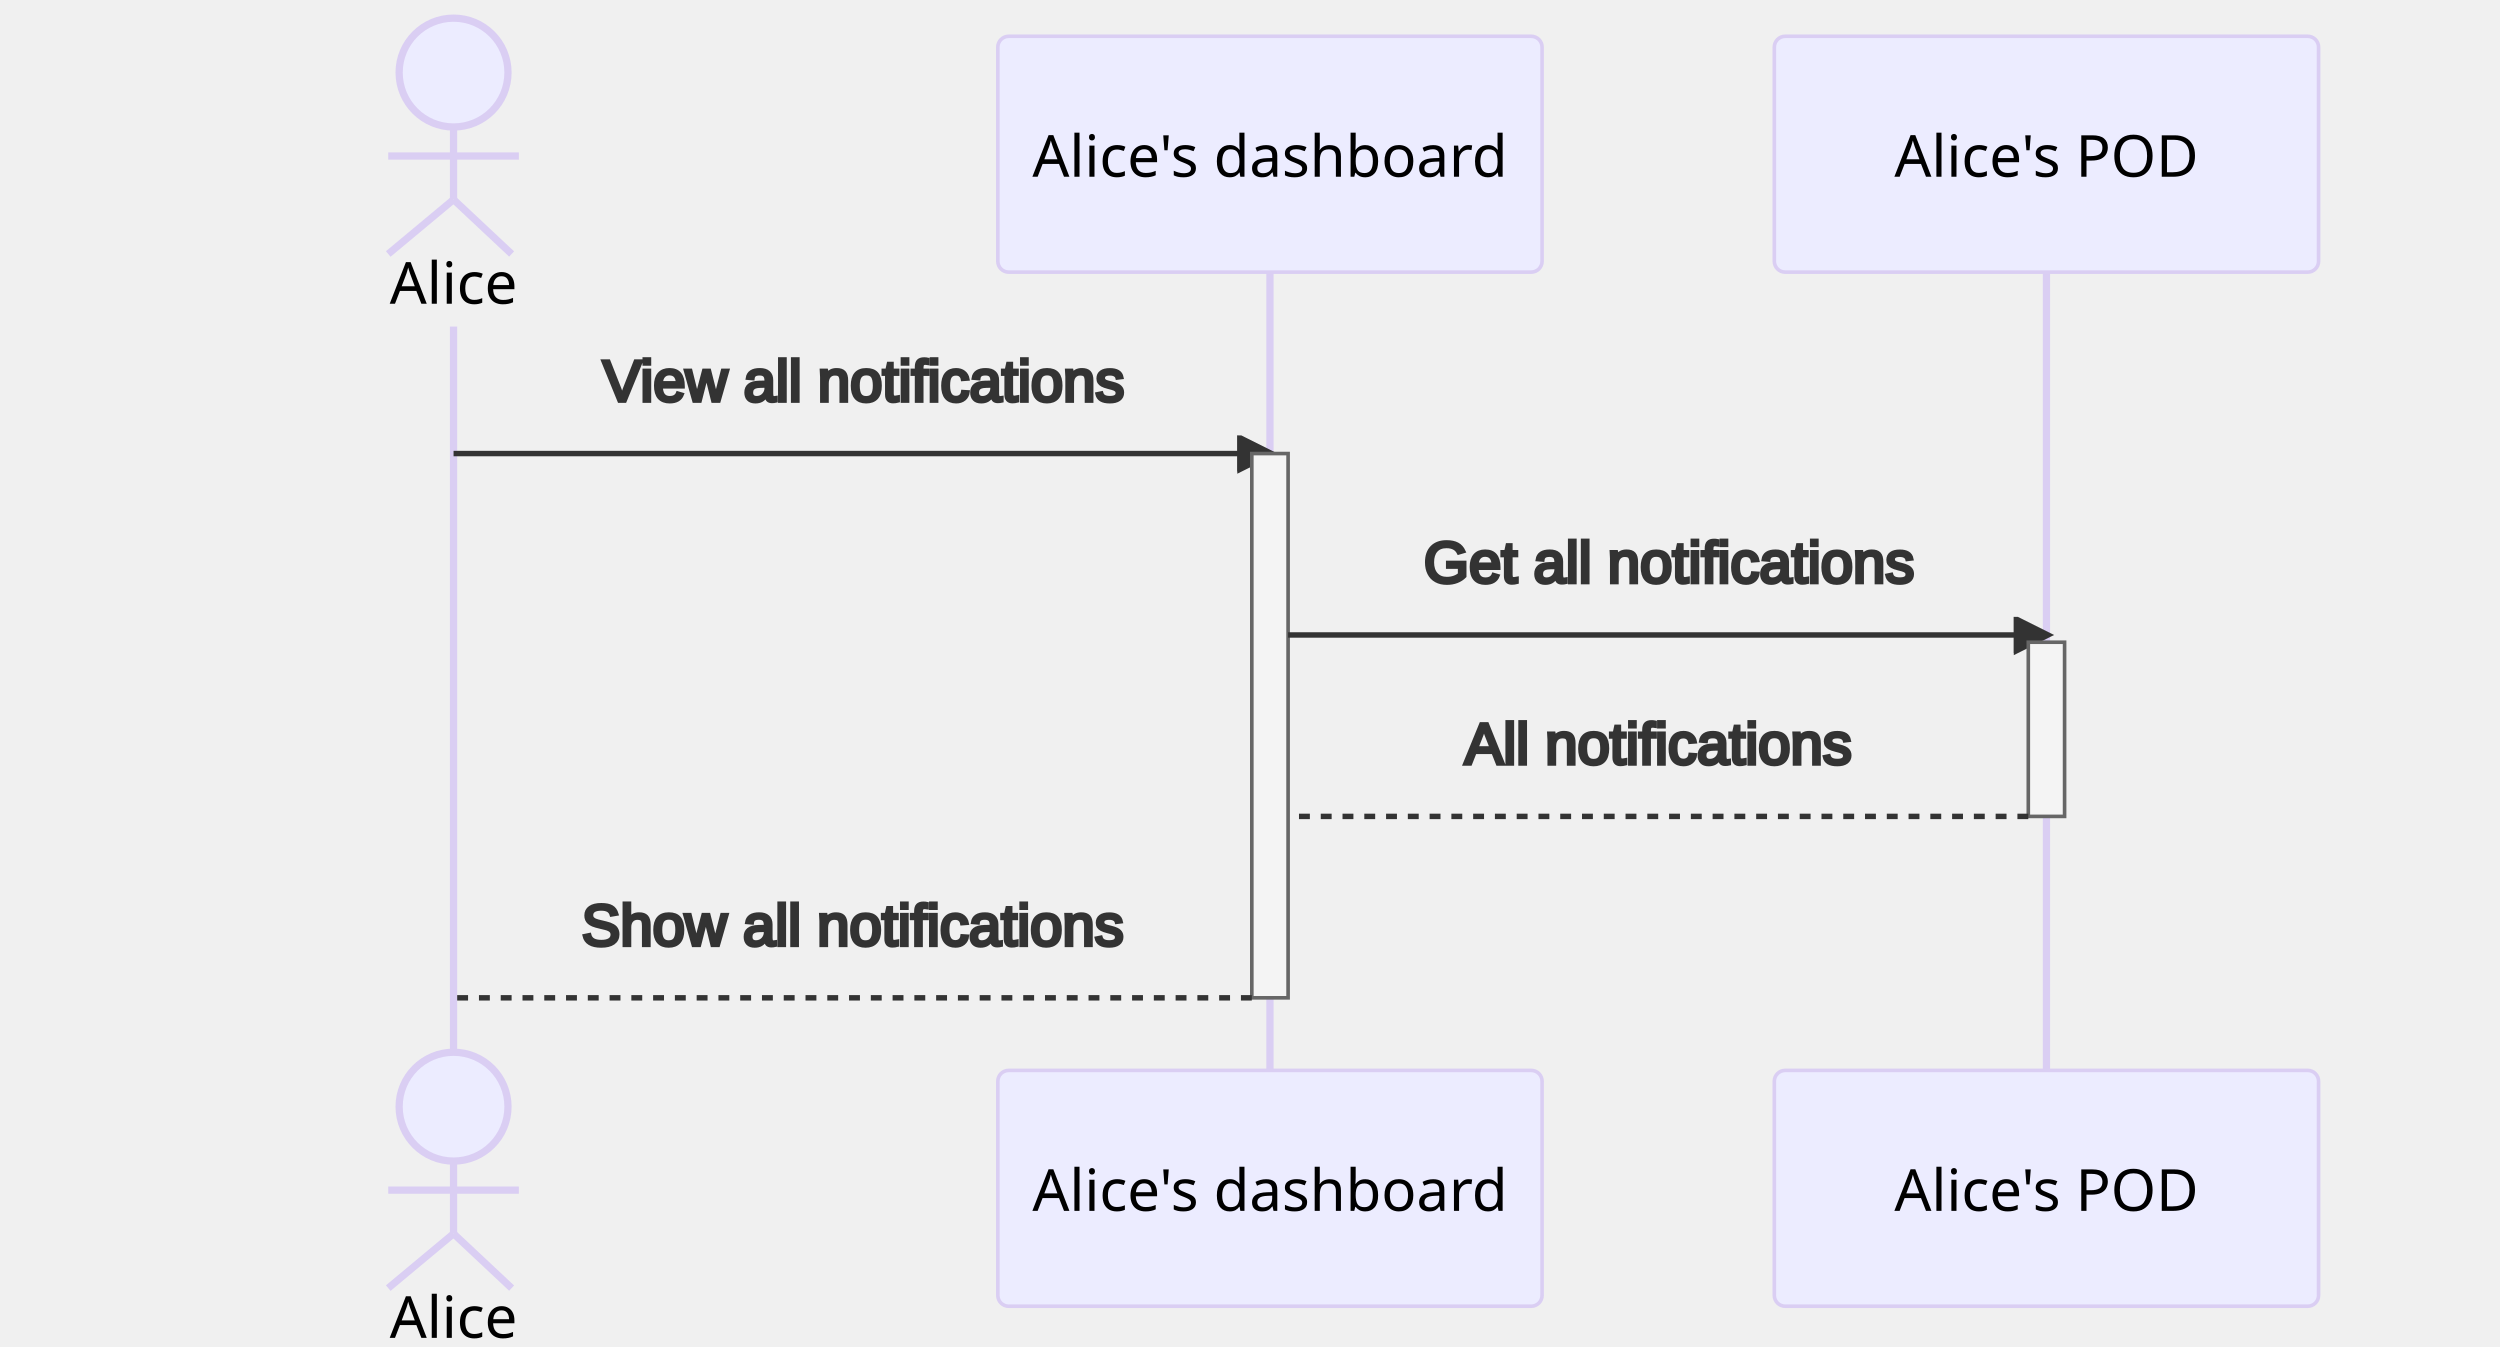
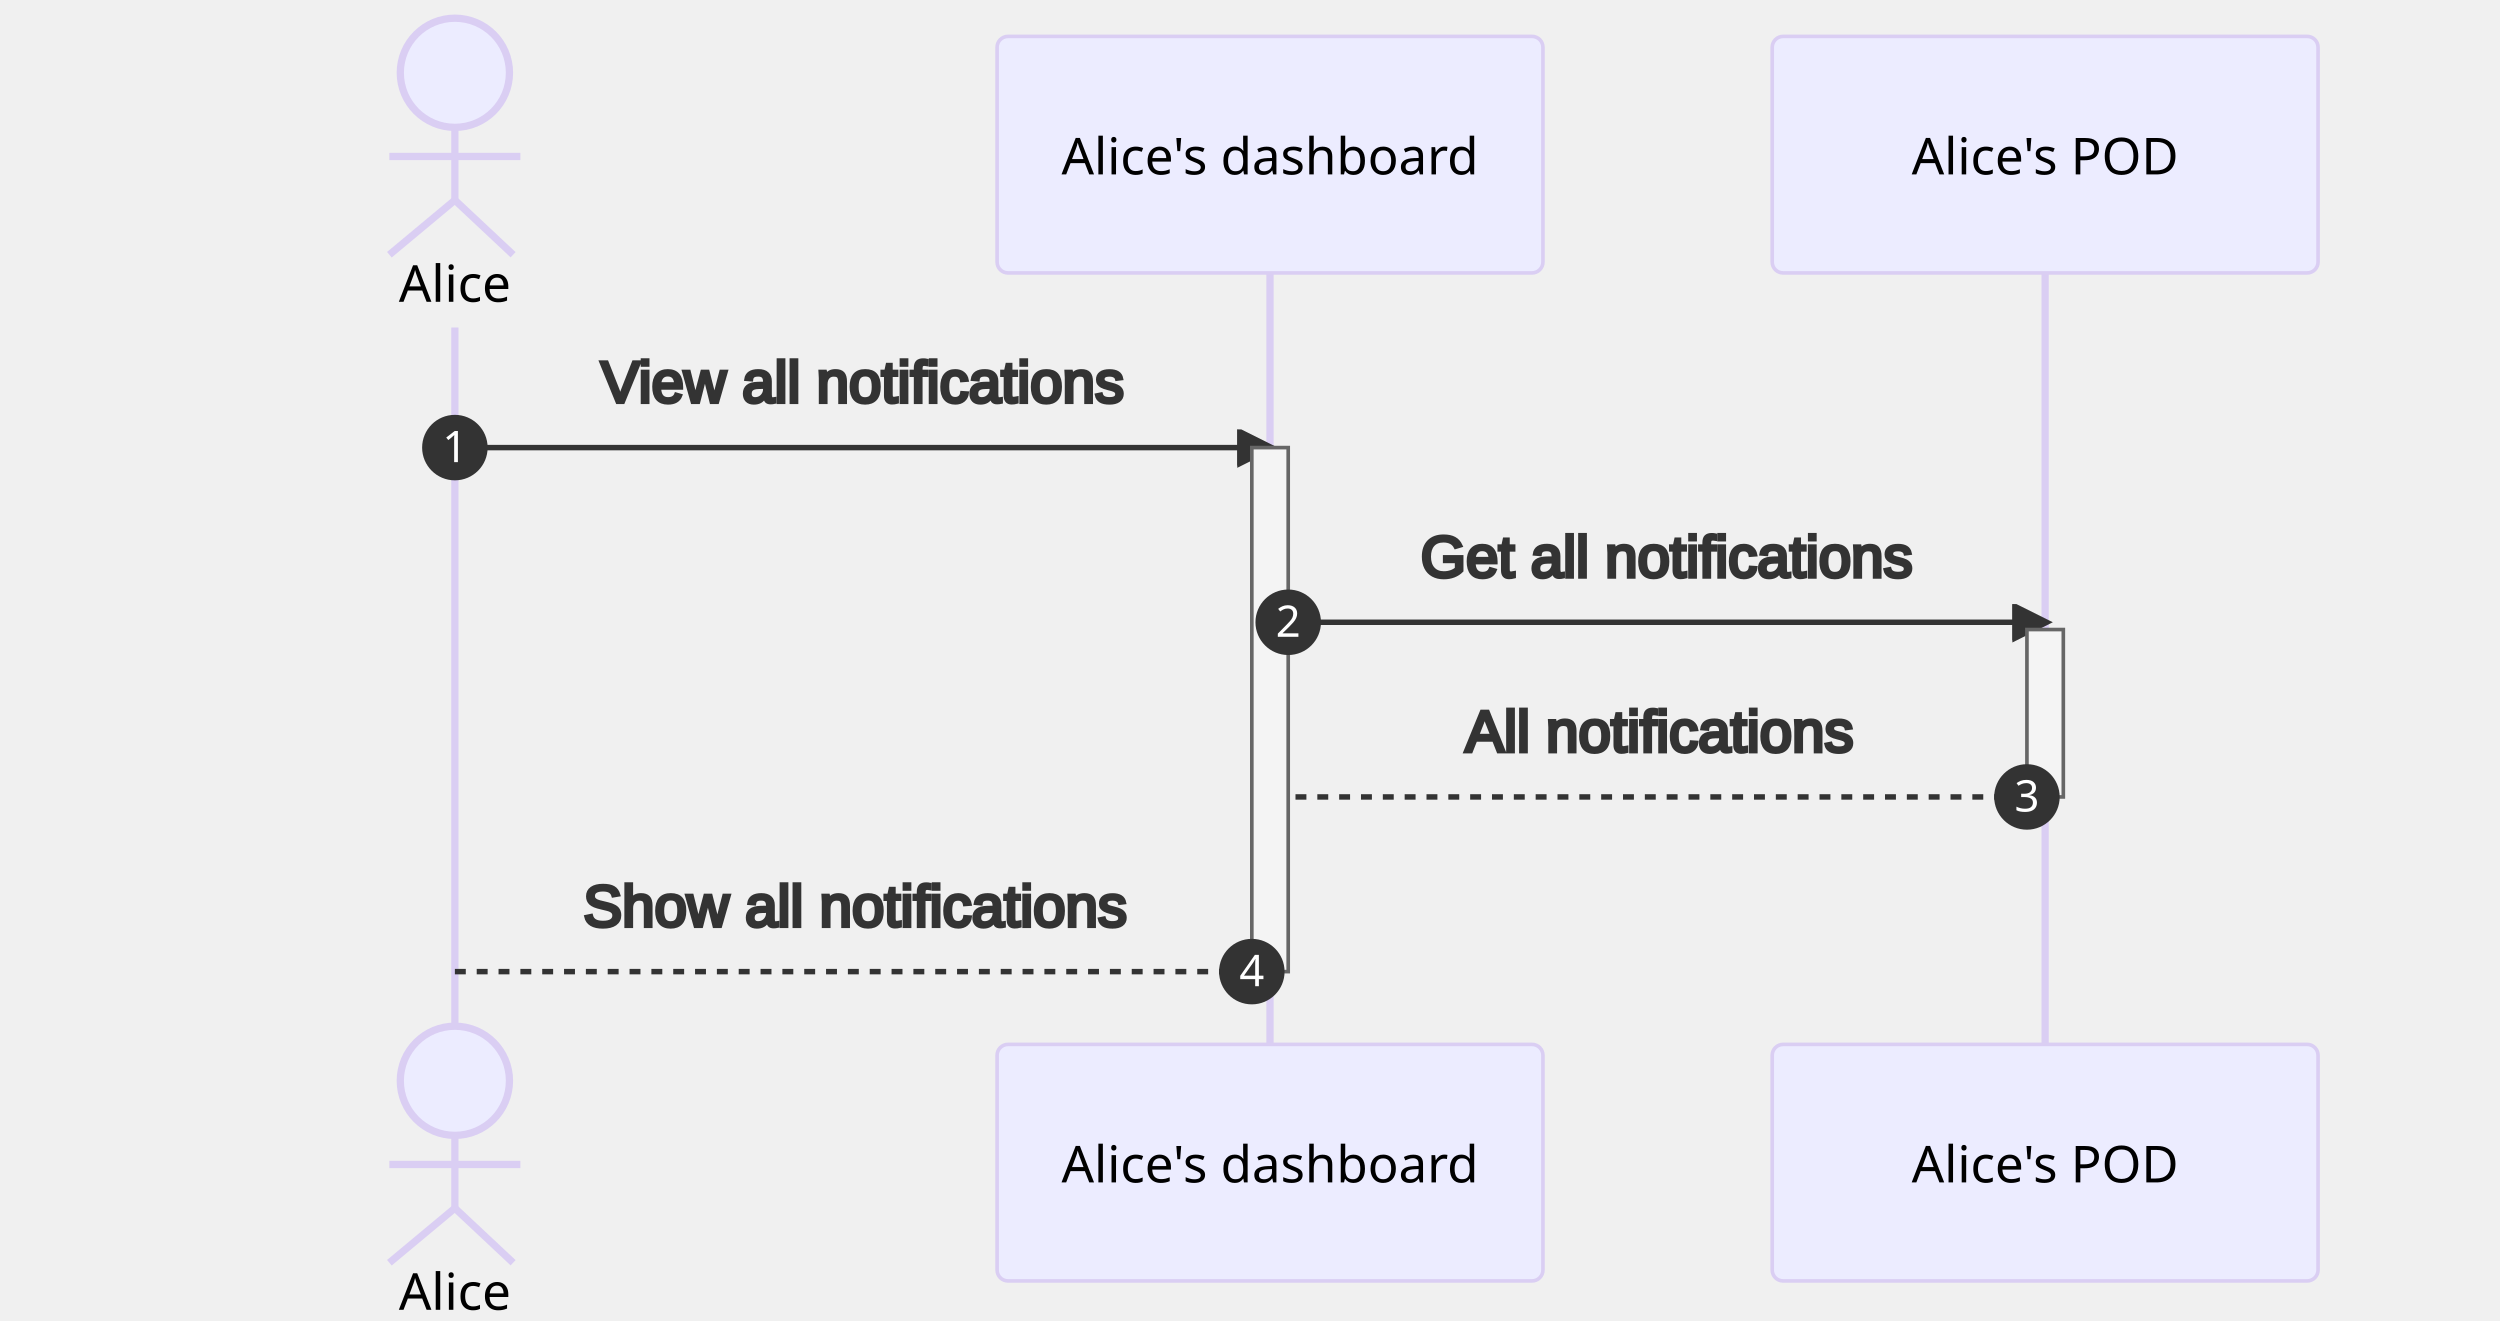
- <svg xmlns="http://www.w3.org/2000/svg" id="graph-div" width="100%" height="371" style="max-width: 689px;" viewBox="-50 -10 689 371">
+ <svg xmlns="http://www.w3.org/2000/svg" id="graph-div" width="100%" height="363" style="max-width: 687px;" viewBox="-50 -10 687 363">
  <style>#graph-div {font-family:"trebuchet ms",verdana,arial,sans-serif;font-size:16px;fill:#333;}#graph-div .error-icon{fill:#552222;}#graph-div .error-text{fill:#552222;stroke:#552222;}#graph-div .edge-thickness-normal{stroke-width:2px;}#graph-div .edge-thickness-thick{stroke-width:3.5px;}#graph-div .edge-pattern-solid{stroke-dasharray:0;}#graph-div .edge-pattern-dashed{stroke-dasharray:3;}#graph-div .edge-pattern-dotted{stroke-dasharray:2;}#graph-div .marker{fill:#333333;stroke:#333333;}#graph-div .marker.cross{stroke:#333333;}#graph-div svg{font-family:"trebuchet ms",verdana,arial,sans-serif;font-size:16px;}#graph-div .actor{stroke:hsl(259.626, 59.777%, 87.902%);fill:#ECECFF;}#graph-div text.actor&gt;tspan{fill:black;stroke:none;}#graph-div .actor-line{stroke:grey;}#graph-div .messageLine0{stroke-width:1.5;stroke-dasharray:none;stroke:#333;}#graph-div .messageLine1{stroke-width:1.5;stroke-dasharray:2,2;stroke:#333;}#graph-div #arrowhead path{fill:#333;stroke:#333;}#graph-div .sequenceNumber{fill:white;}#graph-div #sequencenumber{fill:#333;}#graph-div #crosshead path{fill:#333;stroke:#333;}#graph-div .messageText{fill:#333;stroke:#333;}#graph-div .labelBox{stroke:hsl(259.626, 59.777%, 87.902%);fill:#ECECFF;}#graph-div .labelText,#graph-div .labelText&gt;tspan{fill:black;stroke:none;}#graph-div .loopText,#graph-div .loopText&gt;tspan{fill:black;stroke:none;}#graph-div .loopLine{stroke-width:2px;stroke-dasharray:2,2;stroke:hsl(259.626, 59.777%, 87.902%);fill:hsl(259.626, 59.777%, 87.902%);}#graph-div .note{stroke:#aaaa33;fill:#fff5ad;}#graph-div .noteText,#graph-div .noteText&gt;tspan{fill:black;stroke:none;}#graph-div .activation0{fill:#f4f4f4;stroke:#666;}#graph-div .activation1{fill:#f4f4f4;stroke:#666;}#graph-div .activation2{fill:#f4f4f4;stroke:#666;}#graph-div .actorPopupMenu{position:absolute;}#graph-div .actorPopupMenuPanel{position:absolute;fill:#ECECFF;box-shadow:0px 8px 16px 0px rgba(0,0,0,0.2);filter:drop-shadow(3px 5px 2px rgb(0 0 0 / 0.4));}#graph-div .actor-man line{stroke:hsl(259.626, 59.777%, 87.902%);fill:#ECECFF;}#graph-div .actor-man circle,#graph-div line{stroke:hsl(259.626, 59.777%, 87.902%);fill:#ECECFF;stroke-width:2px;}#graph-div :root{--mermaid-font-family:"trebuchet ms",verdana,arial,sans-serif;}</style>
  <g />
  <defs>
    <symbol id="computer" width="24" height="24">
      <path transform="scale(.5)" d="M2 2v13h20v-13h-20zm18 11h-16v-9h16v9zm-10.228 6l.466-1h3.524l.467 1h-4.457zm14.228 3h-24l2-6h2.104l-1.33 4h18.45l-1.297-4h2.073l2 6zm-5-10h-14v-7h14v7z" />
    </symbol>
  </defs>
  <defs>
    <symbol id="database" fill-rule="evenodd" clip-rule="evenodd">
      <path transform="scale(.5)" d="M12.258.001l.256.004.255.005.253.008.251.01.249.012.247.015.246.016.242.019.241.02.239.023.236.024.233.027.231.028.229.031.225.032.223.034.22.036.217.038.214.04.211.041.208.043.205.045.201.046.198.048.194.05.191.051.187.053.183.054.18.056.175.057.172.059.168.06.163.061.16.063.155.064.15.066.074.033.073.033.071.034.07.034.069.035.068.035.067.035.066.035.064.036.064.036.062.036.06.036.06.037.058.037.058.037.055.038.055.038.053.038.052.038.051.039.05.039.048.039.047.039.045.04.044.04.043.04.041.04.04.041.039.041.037.041.036.041.034.041.033.042.032.042.03.042.029.042.027.042.026.043.024.043.023.043.021.043.02.043.018.044.017.043.015.044.013.044.012.044.011.045.009.044.007.045.006.045.004.045.002.045.001.045v17l-.001.045-.002.045-.004.045-.006.045-.007.045-.009.044-.011.045-.012.044-.013.044-.015.044-.017.043-.018.044-.02.043-.021.043-.023.043-.024.043-.026.043-.027.042-.029.042-.03.042-.032.042-.033.042-.034.041-.036.041-.037.041-.039.041-.04.041-.041.04-.043.04-.044.04-.045.04-.047.039-.048.039-.05.039-.051.039-.052.038-.053.038-.055.038-.055.038-.058.037-.058.037-.06.037-.06.036-.062.036-.064.036-.064.036-.066.035-.067.035-.068.035-.069.035-.07.034-.071.034-.073.033-.074.033-.15.066-.155.064-.16.063-.163.061-.168.06-.172.059-.175.057-.18.056-.183.054-.187.053-.191.051-.194.05-.198.048-.201.046-.205.045-.208.043-.211.041-.214.04-.217.038-.22.036-.223.034-.225.032-.229.031-.231.028-.233.027-.236.024-.239.023-.241.02-.242.019-.246.016-.247.015-.249.012-.251.01-.253.008-.255.005-.256.004-.258.001-.258-.001-.256-.004-.255-.005-.253-.008-.251-.01-.249-.012-.247-.015-.245-.016-.243-.019-.241-.02-.238-.023-.236-.024-.234-.027-.231-.028-.228-.031-.226-.032-.223-.034-.22-.036-.217-.038-.214-.04-.211-.041-.208-.043-.204-.045-.201-.046-.198-.048-.195-.05-.19-.051-.187-.053-.184-.054-.179-.056-.176-.057-.172-.059-.167-.06-.164-.061-.159-.063-.155-.064-.151-.066-.074-.033-.072-.033-.072-.034-.07-.034-.069-.035-.068-.035-.067-.035-.066-.035-.064-.036-.063-.036-.062-.036-.061-.036-.06-.037-.058-.037-.057-.037-.056-.038-.055-.038-.053-.038-.052-.038-.051-.039-.049-.039-.049-.039-.046-.039-.046-.04-.044-.04-.043-.04-.041-.04-.04-.041-.039-.041-.037-.041-.036-.041-.034-.041-.033-.042-.032-.042-.03-.042-.029-.042-.027-.042-.026-.043-.024-.043-.023-.043-.021-.043-.02-.043-.018-.044-.017-.043-.015-.044-.013-.044-.012-.044-.011-.045-.009-.044-.007-.045-.006-.045-.004-.045-.002-.045-.001-.045v-17l.001-.045.002-.045.004-.045.006-.045.007-.045.009-.044.011-.045.012-.044.013-.044.015-.044.017-.043.018-.044.02-.043.021-.043.023-.043.024-.043.026-.043.027-.042.029-.042.03-.042.032-.042.033-.042.034-.041.036-.041.037-.041.039-.041.04-.041.041-.04.043-.04.044-.04.046-.04.046-.039.049-.039.049-.039.051-.039.052-.038.053-.038.055-.038.056-.038.057-.037.058-.037.06-.037.061-.036.062-.036.063-.036.064-.036.066-.035.067-.035.068-.035.069-.035.07-.034.072-.034.072-.033.074-.033.151-.066.155-.064.159-.063.164-.061.167-.06.172-.059.176-.057.179-.056.184-.054.187-.053.19-.051.195-.05.198-.048.201-.046.204-.045.208-.043.211-.041.214-.04.217-.038.22-.036.223-.034.226-.032.228-.031.231-.028.234-.027.236-.024.238-.023.241-.02.243-.019.245-.016.247-.015.249-.012.251-.01.253-.008.255-.005.256-.004.258-.001.258.001zm-9.258 20.499v.01l.001.021.003.021.004.022.005.021.006.022.007.022.009.023.01.022.011.023.012.023.013.023.015.023.016.024.017.023.018.024.019.024.021.024.022.025.023.024.024.025.052.049.056.05.061.051.066.051.07.051.075.051.079.052.084.052.088.052.092.052.097.052.102.051.105.052.11.052.114.051.119.051.123.051.127.05.131.05.135.05.139.048.144.049.147.047.152.047.155.047.16.045.163.045.167.043.171.043.176.041.178.041.183.039.187.039.19.037.194.035.197.035.202.033.204.031.209.03.212.029.216.027.219.025.222.024.226.021.23.02.233.018.236.016.24.015.243.012.246.01.249.008.253.005.256.004.259.001.26-.001.257-.004.254-.005.25-.008.247-.011.244-.012.241-.014.237-.016.233-.018.231-.021.226-.021.224-.024.22-.026.216-.027.212-.028.21-.031.205-.031.202-.034.198-.034.194-.036.191-.037.187-.039.183-.04.179-.04.175-.042.172-.043.168-.044.163-.045.16-.046.155-.046.152-.047.148-.048.143-.049.139-.049.136-.05.131-.05.126-.05.123-.051.118-.052.114-.051.11-.052.106-.052.101-.052.096-.052.092-.052.088-.053.083-.051.079-.052.074-.052.07-.051.065-.051.06-.051.056-.05.051-.05.023-.024.023-.025.021-.024.02-.024.019-.024.018-.024.017-.024.015-.023.014-.024.013-.023.012-.023.01-.023.01-.022.008-.022.006-.022.006-.022.004-.022.004-.021.001-.021.001-.021v-4.127l-.077.055-.08.053-.083.054-.085.053-.087.052-.09.052-.093.051-.095.05-.097.05-.1.049-.102.049-.105.048-.106.047-.109.047-.111.046-.114.045-.115.045-.118.044-.12.043-.122.042-.124.042-.126.041-.128.04-.13.04-.132.038-.134.038-.135.037-.138.037-.139.035-.142.035-.143.034-.144.033-.147.032-.148.031-.15.03-.151.03-.153.029-.154.027-.156.027-.158.026-.159.025-.161.024-.162.023-.163.022-.165.021-.166.02-.167.019-.169.018-.169.017-.171.016-.173.015-.173.014-.175.013-.175.012-.177.011-.178.01-.179.008-.179.008-.181.006-.182.005-.182.004-.184.003-.184.002h-.37l-.184-.002-.184-.003-.182-.004-.182-.005-.181-.006-.179-.008-.179-.008-.178-.01-.176-.011-.176-.012-.175-.013-.173-.014-.172-.015-.171-.016-.17-.017-.169-.018-.167-.019-.166-.02-.165-.021-.163-.022-.162-.023-.161-.024-.159-.025-.157-.026-.156-.027-.155-.027-.153-.029-.151-.03-.15-.03-.148-.031-.146-.032-.145-.033-.143-.034-.141-.035-.14-.035-.137-.037-.136-.037-.134-.038-.132-.038-.13-.04-.128-.04-.126-.041-.124-.042-.122-.042-.12-.044-.117-.043-.116-.045-.113-.045-.112-.046-.109-.047-.106-.047-.105-.048-.102-.049-.1-.049-.097-.05-.095-.05-.093-.052-.09-.051-.087-.052-.085-.053-.083-.054-.08-.054-.077-.054v4.127zm0-5.654v.011l.001.021.003.021.004.021.005.022.006.022.007.022.009.022.01.022.011.023.012.023.013.023.015.024.016.023.017.024.018.024.019.024.021.024.022.024.023.025.024.024.052.05.056.05.061.05.066.051.07.051.075.052.079.051.084.052.088.052.092.052.097.052.102.052.105.052.11.051.114.051.119.052.123.05.127.051.131.05.135.049.139.049.144.048.147.048.152.047.155.046.16.045.163.045.167.044.171.042.176.042.178.04.183.04.187.038.19.037.194.036.197.034.202.033.204.032.209.03.212.028.216.027.219.025.222.024.226.022.23.02.233.018.236.016.24.014.243.012.246.01.249.008.253.006.256.003.259.001.26-.001.257-.003.254-.006.25-.008.247-.01.244-.012.241-.015.237-.016.233-.018.231-.02.226-.022.224-.024.22-.025.216-.027.212-.029.21-.03.205-.032.202-.033.198-.035.194-.036.191-.037.187-.039.183-.039.179-.041.175-.042.172-.043.168-.044.163-.045.16-.045.155-.047.152-.047.148-.048.143-.048.139-.05.136-.049.131-.05.126-.051.123-.051.118-.051.114-.052.11-.052.106-.052.101-.052.096-.052.092-.052.088-.052.083-.052.079-.052.074-.051.07-.052.065-.051.06-.05.056-.051.051-.049.023-.025.023-.024.021-.025.02-.024.019-.024.018-.024.017-.024.015-.023.014-.023.013-.024.012-.022.01-.023.01-.023.008-.022.006-.022.006-.022.004-.021.004-.022.001-.021.001-.021v-4.139l-.077.054-.08.054-.083.054-.085.052-.087.053-.09.051-.093.051-.095.051-.097.05-.1.049-.102.049-.105.048-.106.047-.109.047-.111.046-.114.045-.115.044-.118.044-.12.044-.122.042-.124.042-.126.041-.128.04-.13.039-.132.039-.134.038-.135.037-.138.036-.139.036-.142.035-.143.033-.144.033-.147.033-.148.031-.15.03-.151.03-.153.028-.154.028-.156.027-.158.026-.159.025-.161.024-.162.023-.163.022-.165.021-.166.02-.167.019-.169.018-.169.017-.171.016-.173.015-.173.014-.175.013-.175.012-.177.011-.178.009-.179.009-.179.007-.181.007-.182.005-.182.004-.184.003-.184.002h-.37l-.184-.002-.184-.003-.182-.004-.182-.005-.181-.007-.179-.007-.179-.009-.178-.009-.176-.011-.176-.012-.175-.013-.173-.014-.172-.015-.171-.016-.17-.017-.169-.018-.167-.019-.166-.02-.165-.021-.163-.022-.162-.023-.161-.024-.159-.025-.157-.026-.156-.027-.155-.028-.153-.028-.151-.03-.15-.03-.148-.031-.146-.033-.145-.033-.143-.033-.141-.035-.14-.036-.137-.036-.136-.037-.134-.038-.132-.039-.13-.039-.128-.04-.126-.041-.124-.042-.122-.043-.12-.043-.117-.044-.116-.044-.113-.046-.112-.046-.109-.046-.106-.047-.105-.048-.102-.049-.1-.049-.097-.05-.095-.051-.093-.051-.09-.051-.087-.053-.085-.052-.083-.054-.08-.054-.077-.054v4.139zm0-5.666v.011l.001.02.003.022.004.021.005.022.006.021.007.022.009.023.01.022.011.023.012.023.013.023.015.023.016.024.017.024.018.023.019.024.021.025.022.024.023.024.024.025.052.05.056.05.061.05.066.051.07.051.075.052.079.051.084.052.088.052.092.052.097.052.102.052.105.051.11.052.114.051.119.051.123.051.127.05.131.05.135.05.139.049.144.048.147.048.152.047.155.046.16.045.163.045.167.043.171.043.176.042.178.04.183.04.187.038.19.037.194.036.197.034.202.033.204.032.209.03.212.028.216.027.219.025.222.024.226.021.23.02.233.018.236.017.24.014.243.012.246.01.249.008.253.006.256.003.259.001.26-.001.257-.003.254-.006.25-.008.247-.01.244-.013.241-.014.237-.016.233-.018.231-.02.226-.022.224-.024.22-.025.216-.027.212-.029.21-.03.205-.032.202-.033.198-.035.194-.036.191-.037.187-.039.183-.039.179-.041.175-.042.172-.043.168-.044.163-.045.16-.045.155-.047.152-.047.148-.048.143-.049.139-.049.136-.049.131-.051.126-.05.123-.051.118-.052.114-.051.11-.052.106-.052.101-.052.096-.052.092-.052.088-.052.083-.052.079-.052.074-.052.07-.051.065-.051.06-.051.056-.05.051-.049.023-.025.023-.025.021-.024.02-.024.019-.024.018-.024.017-.024.015-.023.014-.024.013-.023.012-.023.01-.022.01-.023.008-.022.006-.022.006-.022.004-.022.004-.021.001-.021.001-.021v-4.153l-.077.054-.08.054-.083.053-.085.053-.087.053-.09.051-.093.051-.095.051-.097.05-.1.049-.102.048-.105.048-.106.048-.109.046-.111.046-.114.046-.115.044-.118.044-.12.043-.122.043-.124.042-.126.041-.128.04-.13.039-.132.039-.134.038-.135.037-.138.036-.139.036-.142.034-.143.034-.144.033-.147.032-.148.032-.15.03-.151.03-.153.028-.154.028-.156.027-.158.026-.159.024-.161.024-.162.023-.163.023-.165.021-.166.02-.167.019-.169.018-.169.017-.171.016-.173.015-.173.014-.175.013-.175.012-.177.01-.178.01-.179.009-.179.007-.181.006-.182.006-.182.004-.184.003-.184.001-.185.001-.185-.001-.184-.001-.184-.003-.182-.004-.182-.006-.181-.006-.179-.007-.179-.009-.178-.01-.176-.01-.176-.012-.175-.013-.173-.014-.172-.015-.171-.016-.17-.017-.169-.018-.167-.019-.166-.02-.165-.021-.163-.023-.162-.023-.161-.024-.159-.024-.157-.026-.156-.027-.155-.028-.153-.028-.151-.03-.15-.03-.148-.032-.146-.032-.145-.033-.143-.034-.141-.034-.14-.036-.137-.036-.136-.037-.134-.038-.132-.039-.13-.039-.128-.041-.126-.041-.124-.041-.122-.043-.12-.043-.117-.044-.116-.044-.113-.046-.112-.046-.109-.046-.106-.048-.105-.048-.102-.048-.1-.05-.097-.049-.095-.051-.093-.051-.09-.052-.087-.052-.085-.053-.083-.053-.08-.054-.077-.054v4.153zm8.74-8.179l-.257.004-.254.005-.25.008-.247.011-.244.012-.241.014-.237.016-.233.018-.231.021-.226.022-.224.023-.22.026-.216.027-.212.028-.21.031-.205.032-.202.033-.198.034-.194.036-.191.038-.187.038-.183.04-.179.041-.175.042-.172.043-.168.043-.163.045-.16.046-.155.046-.152.048-.148.048-.143.048-.139.049-.136.05-.131.05-.126.051-.123.051-.118.051-.114.052-.11.052-.106.052-.101.052-.096.052-.092.052-.088.052-.083.052-.079.052-.074.051-.07.052-.065.051-.06.05-.056.05-.051.05-.023.025-.023.024-.021.024-.02.025-.019.024-.018.024-.017.023-.015.024-.014.023-.013.023-.012.023-.01.023-.01.022-.008.022-.006.023-.006.021-.004.022-.004.021-.001.021-.001.021.001.021.001.021.004.021.004.022.006.021.006.023.008.022.01.022.01.023.012.023.013.023.014.023.015.024.017.023.018.024.019.024.02.025.021.024.023.024.023.025.051.05.056.05.06.05.065.051.07.052.074.051.079.052.083.052.088.052.092.052.096.052.101.052.106.052.11.052.114.052.118.051.123.051.126.051.131.05.136.05.139.049.143.048.148.048.152.048.155.046.16.046.163.045.168.043.172.043.175.042.179.041.183.04.187.038.191.038.194.036.198.034.202.033.205.032.21.031.212.028.216.027.22.026.224.023.226.022.231.021.233.018.237.016.241.014.244.012.247.011.25.008.254.005.257.004.26.001.26-.001.257-.004.254-.005.25-.008.247-.011.244-.012.241-.014.237-.016.233-.018.231-.021.226-.022.224-.023.22-.026.216-.027.212-.028.21-.031.205-.032.202-.033.198-.034.194-.036.191-.038.187-.038.183-.04.179-.041.175-.042.172-.043.168-.043.163-.045.16-.046.155-.046.152-.048.148-.048.143-.048.139-.049.136-.05.131-.05.126-.051.123-.051.118-.051.114-.052.11-.052.106-.052.101-.052.096-.052.092-.052.088-.052.083-.052.079-.052.074-.051.07-.052.065-.051.06-.05.056-.05.051-.05.023-.025.023-.024.021-.024.02-.025.019-.024.018-.024.017-.023.015-.024.014-.023.013-.023.012-.023.01-.023.01-.022.008-.022.006-.023.006-.021.004-.022.004-.021.001-.021.001-.021-.001-.021-.001-.021-.004-.021-.004-.022-.006-.021-.006-.023-.008-.022-.01-.022-.01-.023-.012-.023-.013-.023-.014-.023-.015-.024-.017-.023-.018-.024-.019-.024-.02-.025-.021-.024-.023-.024-.023-.025-.051-.05-.056-.05-.06-.05-.065-.051-.07-.052-.074-.051-.079-.052-.083-.052-.088-.052-.092-.052-.096-.052-.101-.052-.106-.052-.11-.052-.114-.052-.118-.051-.123-.051-.126-.051-.131-.05-.136-.05-.139-.049-.143-.048-.148-.048-.152-.048-.155-.046-.16-.046-.163-.045-.168-.043-.172-.043-.175-.042-.179-.041-.183-.04-.187-.038-.191-.038-.194-.036-.198-.034-.202-.033-.205-.032-.21-.031-.212-.028-.216-.027-.22-.026-.224-.023-.226-.022-.231-.021-.233-.018-.237-.016-.241-.014-.244-.012-.247-.011-.25-.008-.254-.005-.257-.004-.26-.001-.26.001z" />
    </symbol>
  </defs>
  <defs>
    <symbol id="clock" width="24" height="24">
      <path transform="scale(.5)" d="M12 2c5.514 0 10 4.486 10 10s-4.486 10-10 10-10-4.486-10-10 4.486-10 10-10zm0-2c-6.627 0-12 5.373-12 12s5.373 12 12 12 12-5.373 12-12-5.373-12-12-12zm5.848 12.459c.202.038.202.333.001.372-1.907.361-6.045 1.111-6.547 1.111-.719 0-1.301-.582-1.301-1.301 0-.512.77-5.447 1.125-7.445.034-.192.312-.181.343.014l.985 6.238 5.394 1.011z" />
    </symbol>
  </defs>
-   <line id="actor220" x1="75" y1="80" x2="75" y2="305" class="200" stroke-width="0.5px" stroke="#999" />
+   <line id="actor69" x1="75" y1="80" x2="75" y2="297" class="200" stroke-width="0.5px" stroke="#999" />
  <g class="actor-man">
-     <line id="actor-man-torso220" x1="75" y1="25" x2="75" y2="45" />
-     <line id="actor-man-arms220" x1="57" y1="33" x2="93" y2="33" />
+     <line id="actor-man-torso69" x1="75" y1="25" x2="75" y2="45" />
+     <line id="actor-man-arms69" x1="57" y1="33" x2="93" y2="33" />
    <line x1="57" y1="60" x2="75" y2="45" />
    <line x1="75" y1="45" x2="91" y2="60" />
    <circle cx="75" cy="10" r="15" width="150" height="65" />
-     <text x="75" y="67.5" style="text-anchor: middle; font-weight: 400; font-family: &quot;Open-Sans&quot;, &quot;sans-serif&quot;;" dominant-baseline="central" alignment-baseline="central" class="actor">
+     <text x="75" y="67.5" dominant-baseline="central" alignment-baseline="central" class="actor" style="text-anchor: middle; font-size: 14px; font-weight: 400; font-family: Open-Sans, sans-serif;">
      <tspan x="75" dy="0">Alice</tspan>
    </text>
  </g>
  <g>
-     <line id="actor221" x1="300" y1="5" x2="300" y2="305" class="200" stroke-width="0.5px" stroke="#999" />
-     <g id="root-221">
-       <rect x="225" y="0" fill="#eaeaea" stroke="#666" width="150" height="65" rx="3" ry="3" class="actor" />
-       <text x="300" y="32.5" style="text-anchor: middle; font-weight: 400; font-family: &quot;Open-Sans&quot;, &quot;sans-serif&quot;;" dominant-baseline="central" alignment-baseline="central" class="actor">
-         <tspan x="300" dy="0">Alice's dashboard</tspan>
+     <line id="actor70" x1="299" y1="5" x2="299" y2="297" class="200" stroke-width="0.5px" stroke="#999" />
+     <g id="root-70">
+       <rect x="224" y="0" fill="#eaeaea" stroke="#666" width="150" height="65" rx="3" ry="3" class="actor" />
+       <text x="299" y="32.5" dominant-baseline="central" alignment-baseline="central" class="actor" style="text-anchor: middle; font-size: 14px; font-weight: 400; font-family: Open-Sans, sans-serif;">
+         <tspan x="299" dy="0">Alice's dashboard</tspan>
      </text>
    </g>
  </g>
  <g>
-     <line id="actor222" x1="514" y1="5" x2="514" y2="305" class="200" stroke-width="0.5px" stroke="#999" />
-     <g id="root-222">
-       <rect x="439" y="0" fill="#eaeaea" stroke="#666" width="150" height="65" rx="3" ry="3" class="actor" />
-       <text x="514" y="32.5" style="text-anchor: middle; font-weight: 400; font-family: &quot;Open-Sans&quot;, &quot;sans-serif&quot;;" dominant-baseline="central" alignment-baseline="central" class="actor">
-         <tspan x="514" dy="0">Alice's POD</tspan>
+     <line id="actor71" x1="512" y1="5" x2="512" y2="297" class="200" stroke-width="0.5px" stroke="#999" />
+     <g id="root-71">
+       <rect x="437" y="0" fill="#eaeaea" stroke="#666" width="150" height="65" rx="3" ry="3" class="actor" />
+       <text x="512" y="32.5" dominant-baseline="central" alignment-baseline="central" class="actor" style="text-anchor: middle; font-size: 14px; font-weight: 400; font-family: Open-Sans, sans-serif;">
+         <tspan x="512" dy="0">Alice's POD</tspan>
      </text>
    </g>
  </g>
  <defs>
    <marker id="arrowhead" refX="9" refY="5" markerUnits="userSpaceOnUse" markerWidth="12" markerHeight="12" orient="auto">
      <path d="M 0 0 L 10 5 L 0 10 z" />
    </marker>
  </defs>
  <defs>
    <marker id="crosshead" markerWidth="15" markerHeight="8" orient="auto" refX="16" refY="4">
-       <path fill="black" stroke="#000000" style="stroke-dasharray: 0px, 0px;" stroke-width="1px" d="M 9,2 V 6 L16,4 Z" />
-       <path fill="none" stroke="#000000" style="stroke-dasharray: 0px, 0px;" stroke-width="1px" d="M 0,1 L 6,7 M 6,1 L 0,7" />
+       <path fill="black" stroke="#000000" stroke-width="1px" d="M 9,2 V 6 L16,4 Z" style="stroke-dasharray: 0, 0;" />
+       <path fill="none" stroke="#000000" stroke-width="1px" d="M 0,1 L 6,7 M 6,1 L 0,7" style="stroke-dasharray: 0, 0;" />
    </marker>
  </defs>
  <defs>
    <marker id="filled-head" refX="18" refY="7" markerWidth="20" markerHeight="28" orient="auto">
      <path d="M 18,7 L9,13 L14,7 L9,1 Z" />
    </marker>
  </defs>
  <defs>
    <marker id="sequencenumber" refX="15" refY="15" markerWidth="60" markerHeight="40" orient="auto">
      <circle cx="15" cy="15" r="6" />
    </marker>
  </defs>
-   <text x="188" y="80" text-anchor="middle" dominant-baseline="middle" alignment-baseline="middle" style="font-family: &quot;trebuchet ms&quot;, verdana, arial, sans-serif; font-weight: 400;" class="messageText" dy="1em">View all notifications</text>
-   <line x1="75" y1="115" x2="300" y2="115" class="messageLine0" stroke-width="2" stroke="none" style="fill: none;" marker-end="url(#arrowhead)" />
+   <text x="187" y="80" text-anchor="middle" dominant-baseline="middle" alignment-baseline="middle" class="messageText" dy="1em" style="font-family: &quot;trebuchet ms&quot;, verdana, arial, sans-serif; font-size: 16px; font-weight: 400;">View all notifications</text>
+   <line x1="75" y1="113" x2="299" y2="113" class="messageLine0" stroke-width="2" stroke="none" marker-end="url(#arrowhead)" marker-start="url(#sequencenumber)" style="fill: none;" />
+   <text x="75" y="117" font-family="sans-serif" font-size="12px" text-anchor="middle" textLength="16px" class="sequenceNumber">1</text>
  <g>
-     <rect x="295" y="115" fill="#EDF2AE" stroke="#666" width="10" height="150" rx="0" ry="0" class="activation0" />
+     <rect x="294" y="113" fill="#EDF2AE" stroke="#666" width="10" height="144" rx="0" ry="0" class="activation0" />
  </g>
-   <text x="410" y="130" text-anchor="middle" dominant-baseline="middle" alignment-baseline="middle" style="font-family: &quot;trebuchet ms&quot;, verdana, arial, sans-serif; font-weight: 400;" class="messageText" dy="1em">Get all notifications</text>
-   <line x1="305" y1="165" x2="514" y2="165" class="messageLine0" stroke-width="2" stroke="none" style="fill: none;" marker-end="url(#arrowhead)" />
+   <text x="408" y="128" text-anchor="middle" dominant-baseline="middle" alignment-baseline="middle" class="messageText" dy="1em" style="font-family: &quot;trebuchet ms&quot;, verdana, arial, sans-serif; font-size: 16px; font-weight: 400;">Get all notifications</text>
+   <line x1="304" y1="161" x2="512" y2="161" class="messageLine0" stroke-width="2" stroke="none" marker-end="url(#arrowhead)" marker-start="url(#sequencenumber)" style="fill: none;" />
+   <text x="304" y="165" font-family="sans-serif" font-size="12px" text-anchor="middle" textLength="16px" class="sequenceNumber">2</text>
  <g>
-     <rect x="509" y="167" fill="#EDF2AE" stroke="#666" width="10" height="48" rx="0" ry="0" class="activation0" />
+     <rect x="507" y="163" fill="#EDF2AE" stroke="#666" width="10" height="46" rx="0" ry="0" class="activation0" />
  </g>
-   <text x="407" y="180" text-anchor="middle" dominant-baseline="middle" alignment-baseline="middle" style="font-family: &quot;trebuchet ms&quot;, verdana, arial, sans-serif; font-weight: 400;" class="messageText" dy="1em">All notifications</text>
-   <line x1="509" y1="215" x2="305" y2="215" style="stroke-dasharray: 3px, 3px; fill: none;" class="messageLine1" stroke-width="2" stroke="none" />
-   <text x="185" y="230" text-anchor="middle" dominant-baseline="middle" alignment-baseline="middle" style="font-family: &quot;trebuchet ms&quot;, verdana, arial, sans-serif; font-weight: 400;" class="messageText" dy="1em">Show all notifications</text>
-   <line x1="295" y1="265" x2="75" y2="265" style="stroke-dasharray: 3px, 3px; fill: none;" class="messageLine1" stroke-width="2" stroke="none" />
+   <text x="406" y="176" text-anchor="middle" dominant-baseline="middle" alignment-baseline="middle" class="messageText" dy="1em" style="font-family: &quot;trebuchet ms&quot;, verdana, arial, sans-serif; font-size: 16px; font-weight: 400;">All notifications</text>
+   <line x1="507" y1="209" x2="304" y2="209" class="messageLine1" stroke-width="2" stroke="none" marker-start="url(#sequencenumber)" style="stroke-dasharray: 3, 3; fill: none;" />
+   <text x="507" y="213" font-family="sans-serif" font-size="12px" text-anchor="middle" textLength="16px" class="sequenceNumber">3</text>
+   <text x="185" y="224" text-anchor="middle" dominant-baseline="middle" alignment-baseline="middle" class="messageText" dy="1em" style="font-family: &quot;trebuchet ms&quot;, verdana, arial, sans-serif; font-size: 16px; font-weight: 400;">Show all notifications</text>
+   <line x1="294" y1="257" x2="75" y2="257" class="messageLine1" stroke-width="2" stroke="none" marker-start="url(#sequencenumber)" style="stroke-dasharray: 3, 3; fill: none;" />
+   <text x="294" y="261" font-family="sans-serif" font-size="12px" text-anchor="middle" textLength="16px" class="sequenceNumber">4</text>
  <g class="actor-man">
-     <line id="actor-man-torso222" x1="75" y1="310" x2="75" y2="330" />
-     <line id="actor-man-arms222" x1="57" y1="318" x2="93" y2="318" />
-     <line x1="57" y1="345" x2="75" y2="330" />
-     <line x1="75" y1="330" x2="91" y2="345" />
-     <circle cx="75" cy="295" r="15" width="150" height="65" />
-     <text x="75" y="352.5" style="text-anchor: middle; font-weight: 400; font-family: &quot;Open-Sans&quot;, &quot;sans-serif&quot;;" dominant-baseline="central" alignment-baseline="central" class="actor">
+     <line id="actor-man-torso71" x1="75" y1="302" x2="75" y2="322" />
+     <line id="actor-man-arms71" x1="57" y1="310" x2="93" y2="310" />
+     <line x1="57" y1="337" x2="75" y2="322" />
+     <line x1="75" y1="322" x2="91" y2="337" />
+     <circle cx="75" cy="287" r="15" width="150" height="65" />
+     <text x="75" y="344.5" dominant-baseline="central" alignment-baseline="central" class="actor" style="text-anchor: middle; font-size: 14px; font-weight: 400; font-family: Open-Sans, sans-serif;">
      <tspan x="75" dy="0">Alice</tspan>
    </text>
  </g>
  <g>
-     <rect x="225" y="285" fill="#eaeaea" stroke="#666" width="150" height="65" rx="3" ry="3" class="actor" />
-     <text x="300" y="317.5" style="text-anchor: middle; font-weight: 400; font-family: &quot;Open-Sans&quot;, &quot;sans-serif&quot;;" dominant-baseline="central" alignment-baseline="central" class="actor">
-       <tspan x="300" dy="0">Alice's dashboard</tspan>
+     <rect x="224" y="277" fill="#eaeaea" stroke="#666" width="150" height="65" rx="3" ry="3" class="actor" />
+     <text x="299" y="309.5" dominant-baseline="central" alignment-baseline="central" class="actor" style="text-anchor: middle; font-size: 14px; font-weight: 400; font-family: Open-Sans, sans-serif;">
+       <tspan x="299" dy="0">Alice's dashboard</tspan>
    </text>
  </g>
  <g>
-     <rect x="439" y="285" fill="#eaeaea" stroke="#666" width="150" height="65" rx="3" ry="3" class="actor" />
-     <text x="514" y="317.5" style="text-anchor: middle; font-weight: 400; font-family: &quot;Open-Sans&quot;, &quot;sans-serif&quot;;" dominant-baseline="central" alignment-baseline="central" class="actor">
-       <tspan x="514" dy="0">Alice's POD</tspan>
+     <rect x="437" y="277" fill="#eaeaea" stroke="#666" width="150" height="65" rx="3" ry="3" class="actor" />
+     <text x="512" y="309.5" dominant-baseline="central" alignment-baseline="central" class="actor" style="text-anchor: middle; font-size: 14px; font-weight: 400; font-family: Open-Sans, sans-serif;">
+       <tspan x="512" dy="0">Alice's POD</tspan>
    </text>
  </g>
</svg>
